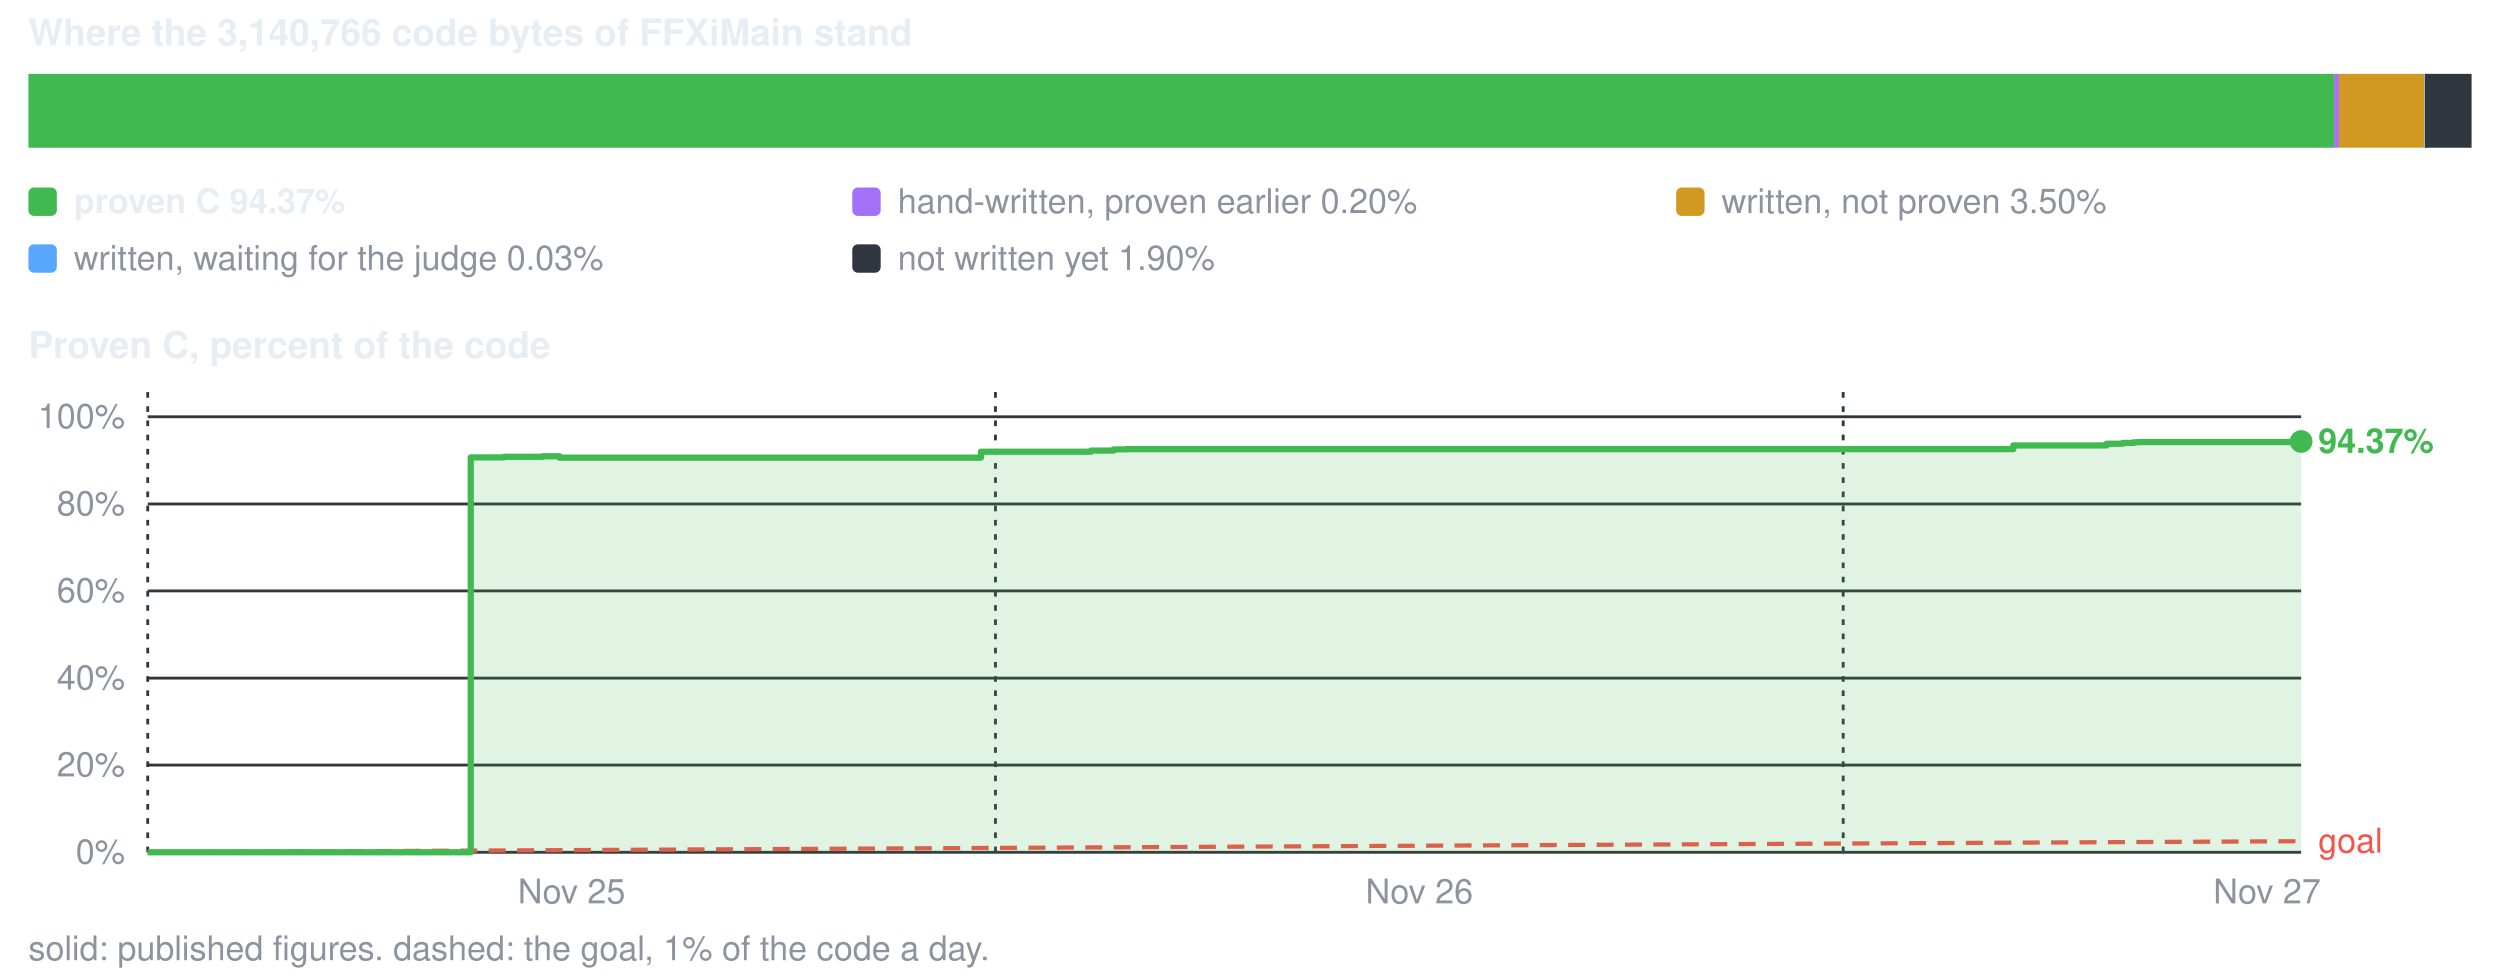
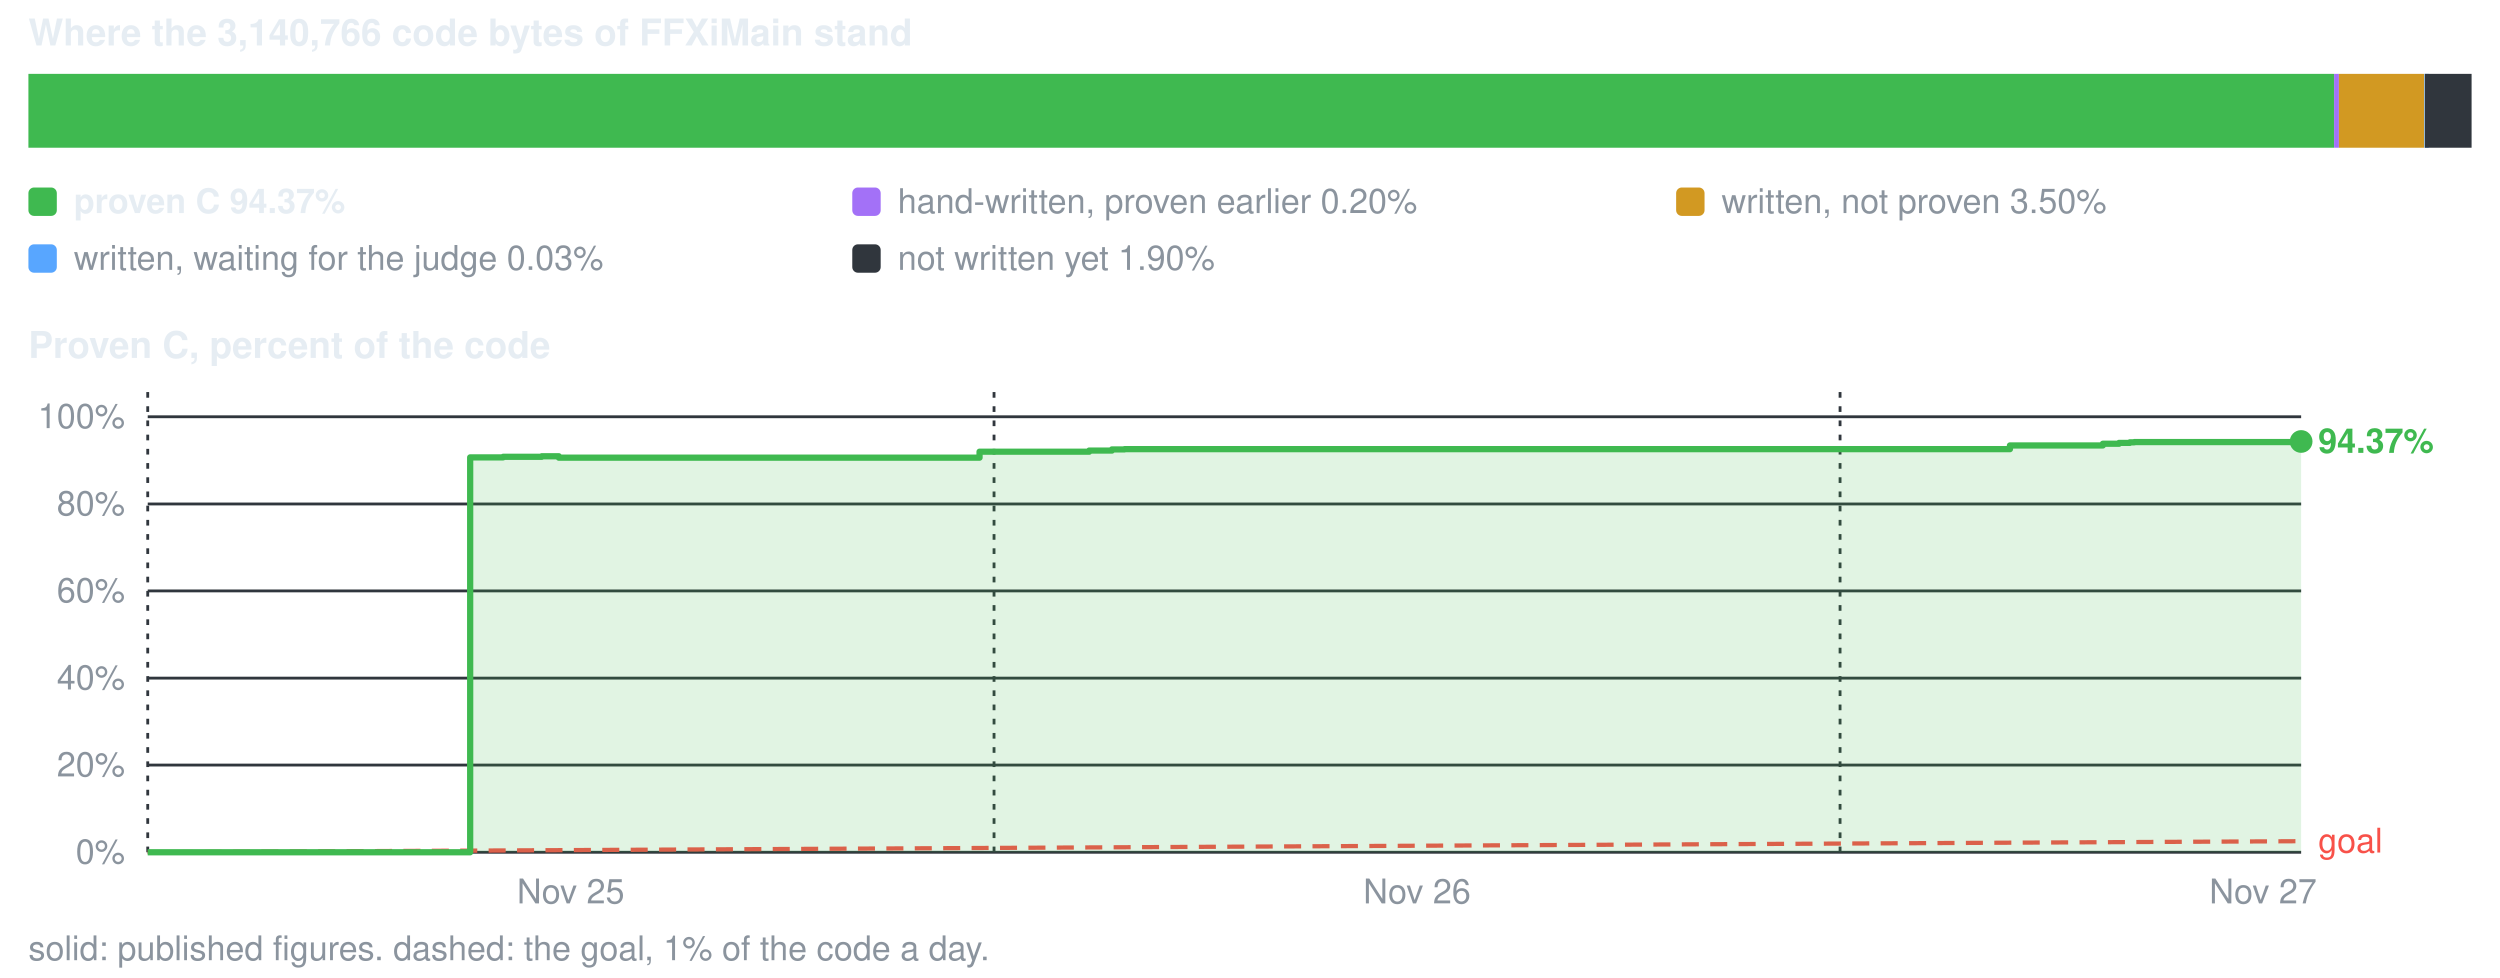
<svg xmlns="http://www.w3.org/2000/svg" viewBox="0 0 880 344" width="880" height="344" role="img" aria-label="conversion progress">
  <style>text{font-family:-apple-system,BlinkMacSystemFont,'Segoe UI',Helvetica,Arial,sans-serif;font-size:12px;fill:#8b949e}.s{fill:#e6edf3;font-weight:600}.b{font-size:13px}</style>
  <text x="10" y="16" class="s b">Where the 3,140,766 code bytes of FFXiMain stand</text>
  <rect x="10.0" y="26" width="811.6" height="26" fill="#3fb950" />
  <rect x="821.6" y="26" width="1.7" height="26" fill="#a371f7" />
  <rect x="823.3" y="26" width="30.1" height="26" fill="#d29922" />
  <rect x="853.4" y="26" width="1.5" height="26" fill="#58a6ff" />
  <rect x="853.6" y="26" width="16.4" height="26" fill="#30363d" />
  <rect x="10" y="66" width="10" height="10" rx="2" fill="#3fb950" />
  <text x="26" y="75" class="s">proven C 94.37%</text>
  <rect x="300" y="66" width="10" height="10" rx="2" fill="#a371f7" />
  <text x="316" y="75">hand-written, proven earlier 0.20%</text>
  <rect x="590" y="66" width="10" height="10" rx="2" fill="#d29922" />
  <text x="606" y="75">written, not proven 3.50%</text>
  <rect x="10" y="86" width="10" height="10" rx="2" fill="#58a6ff" />
  <text x="26" y="95">written, waiting for the judge 0.03%</text>
  <rect x="300" y="86" width="10" height="10" rx="2" fill="#30363d" />
  <text x="316" y="95">not written yet 1.90%</text>
  <text x="10" y="126" class="s b">Proven C, percent of the code</text>
  <line x1="52" y1="300.0" x2="810" y2="300.0" stroke="#30363d" stroke-width="1" />
  <text x="44" y="304.0" text-anchor="end">0%</text>
  <line x1="52" y1="269.3" x2="810" y2="269.3" stroke="#30363d" stroke-width="1" />
  <text x="44" y="273.3" text-anchor="end">20%</text>
  <line x1="52" y1="238.7" x2="810" y2="238.7" stroke="#30363d" stroke-width="1" />
  <text x="44" y="242.7" text-anchor="end">40%</text>
  <line x1="52" y1="208.0" x2="810" y2="208.0" stroke="#30363d" stroke-width="1" />
  <text x="44" y="212.0" text-anchor="end">60%</text>
  <line x1="52" y1="177.4" x2="810" y2="177.4" stroke="#30363d" stroke-width="1" />
  <text x="44" y="181.4" text-anchor="end">80%</text>
  <line x1="52" y1="146.7" x2="810" y2="146.7" stroke="#30363d" stroke-width="1" />
  <text x="44" y="150.7" text-anchor="end">100%</text>
  <line x1="52.0" y1="138" x2="52.0" y2="300" stroke="#30363d" stroke-width="1" stroke-dasharray="2 3" />
-   <text x="201.2" y="318" text-anchor="middle">Nov 25</text>
-   <line x1="350.4" y1="138" x2="350.4" y2="300" stroke="#30363d" stroke-width="1" stroke-dasharray="2 3" />
-   <text x="499.6" y="318" text-anchor="middle">Nov 26</text>
-   <line x1="648.8" y1="138" x2="648.8" y2="300" stroke="#30363d" stroke-width="1" stroke-dasharray="2 3" />
-   <text x="798.0" y="318" text-anchor="middle">Nov 27</text>
+   <text x="200.9" y="318" text-anchor="middle">Nov 25</text>
+   <line x1="349.9" y1="138" x2="349.9" y2="300" stroke="#30363d" stroke-width="1" stroke-dasharray="2 3" />
+   <text x="498.8" y="318" text-anchor="middle">Nov 26</text>
+   <line x1="647.7" y1="138" x2="647.7" y2="300" stroke="#30363d" stroke-width="1" stroke-dasharray="2 3" />
+   <text x="796.6" y="318" text-anchor="middle">Nov 27</text>
  <line x1="52.0" y1="300.0" x2="810.0" y2="296.1" stroke="#f85149" stroke-width="1.5" stroke-dasharray="6 4" />
  <text x="816.0" y="300.1" style="fill:#f85149">goal</text>
-   <path d="M52.0 300.0 H165.7 V161.0 H177.4 V160.8 H182.4 V160.8 H184.8 V160.8 H191.0 V160.6 H194.5 V160.6 H196.9 V161.1 H345.3 V159.0 H384.0 V158.6 H392.0 V158.2 H394.4 V158.2 H396.4 V158.1 H399.9 V158.1 H411.1 V158.1 H434.6 V158.1 H708.7 V156.8 H741.5 V156.2 H747.2 V155.9 H751.0 V155.7 H752.5 V155.6 H753.6 V155.6 H754.4 V155.6 H754.9 V155.6 H757.7 V155.6 H758.4 V155.6 H809.3 V155.4 H809.9 V155.4 H810.0 V155.4 V300.0 H52.0 Z" fill="#3fb950" fill-opacity="0.16" />
-   <path d="M52.0 300.0 H165.7 V161.0 H177.4 V160.8 H182.4 V160.8 H184.8 V160.8 H191.0 V160.6 H194.5 V160.6 H196.9 V161.1 H345.3 V159.0 H384.0 V158.6 H392.0 V158.2 H394.4 V158.2 H396.4 V158.1 H399.9 V158.1 H411.1 V158.1 H434.6 V158.1 H708.7 V156.8 H741.5 V156.2 H747.2 V155.9 H751.0 V155.7 H752.5 V155.6 H753.6 V155.6 H754.4 V155.6 H754.9 V155.6 H757.7 V155.6 H758.4 V155.6 H809.3 V155.4 H809.9 V155.4 H810.0 V155.4" fill="none" stroke="#3fb950" stroke-width="2.2" stroke-linejoin="round" />
+   <path d="M52.0 300.0 H165.5 V161.0 H177.1 V160.8 H182.2 V160.8 H184.6 V160.8 H190.7 V160.6 H194.2 V160.6 H196.7 V161.1 H344.8 V159.0 H383.4 V158.6 H391.4 V158.2 H393.8 V158.2 H395.8 V158.1 H399.3 V158.1 H410.4 V158.1 H433.9 V158.1 H707.5 V156.8 H740.2 V156.2 H745.9 V155.9 H749.7 V155.7 H751.3 V155.6 H752.3 V155.6 H753.1 V155.6 H753.6 V155.6 H756.4 V155.6 H757.1 V155.6 H807.9 V155.4 H808.6 V155.4 H808.7 V155.4 H810.0 V155.4 V300.0 H52.0 Z" fill="#3fb950" fill-opacity="0.16" />
+   <path d="M52.0 300.0 H165.5 V161.0 H177.1 V160.8 H182.2 V160.8 H184.6 V160.8 H190.7 V160.6 H194.2 V160.6 H196.7 V161.1 H344.8 V159.0 H383.4 V158.6 H391.4 V158.2 H393.8 V158.2 H395.8 V158.1 H399.3 V158.1 H410.4 V158.1 H433.9 V158.1 H707.5 V156.8 H740.2 V156.2 H745.9 V155.9 H749.7 V155.7 H751.3 V155.6 H752.3 V155.6 H753.1 V155.6 H753.6 V155.6 H756.4 V155.6 H757.1 V155.6 H807.9 V155.4 H808.6 V155.4 H808.7 V155.4 H810.0 V155.4" fill="none" stroke="#3fb950" stroke-width="2.2" stroke-linejoin="round" />
  <circle cx="810.0" cy="155.4" r="4" fill="#3fb950" />
  <text x="816.0" y="159.4" class="s" style="fill:#3fb950">94.37%</text>
  <text x="10" y="338">solid: published figures. dashed: the goal, 1% of the code a day.</text>
</svg>
